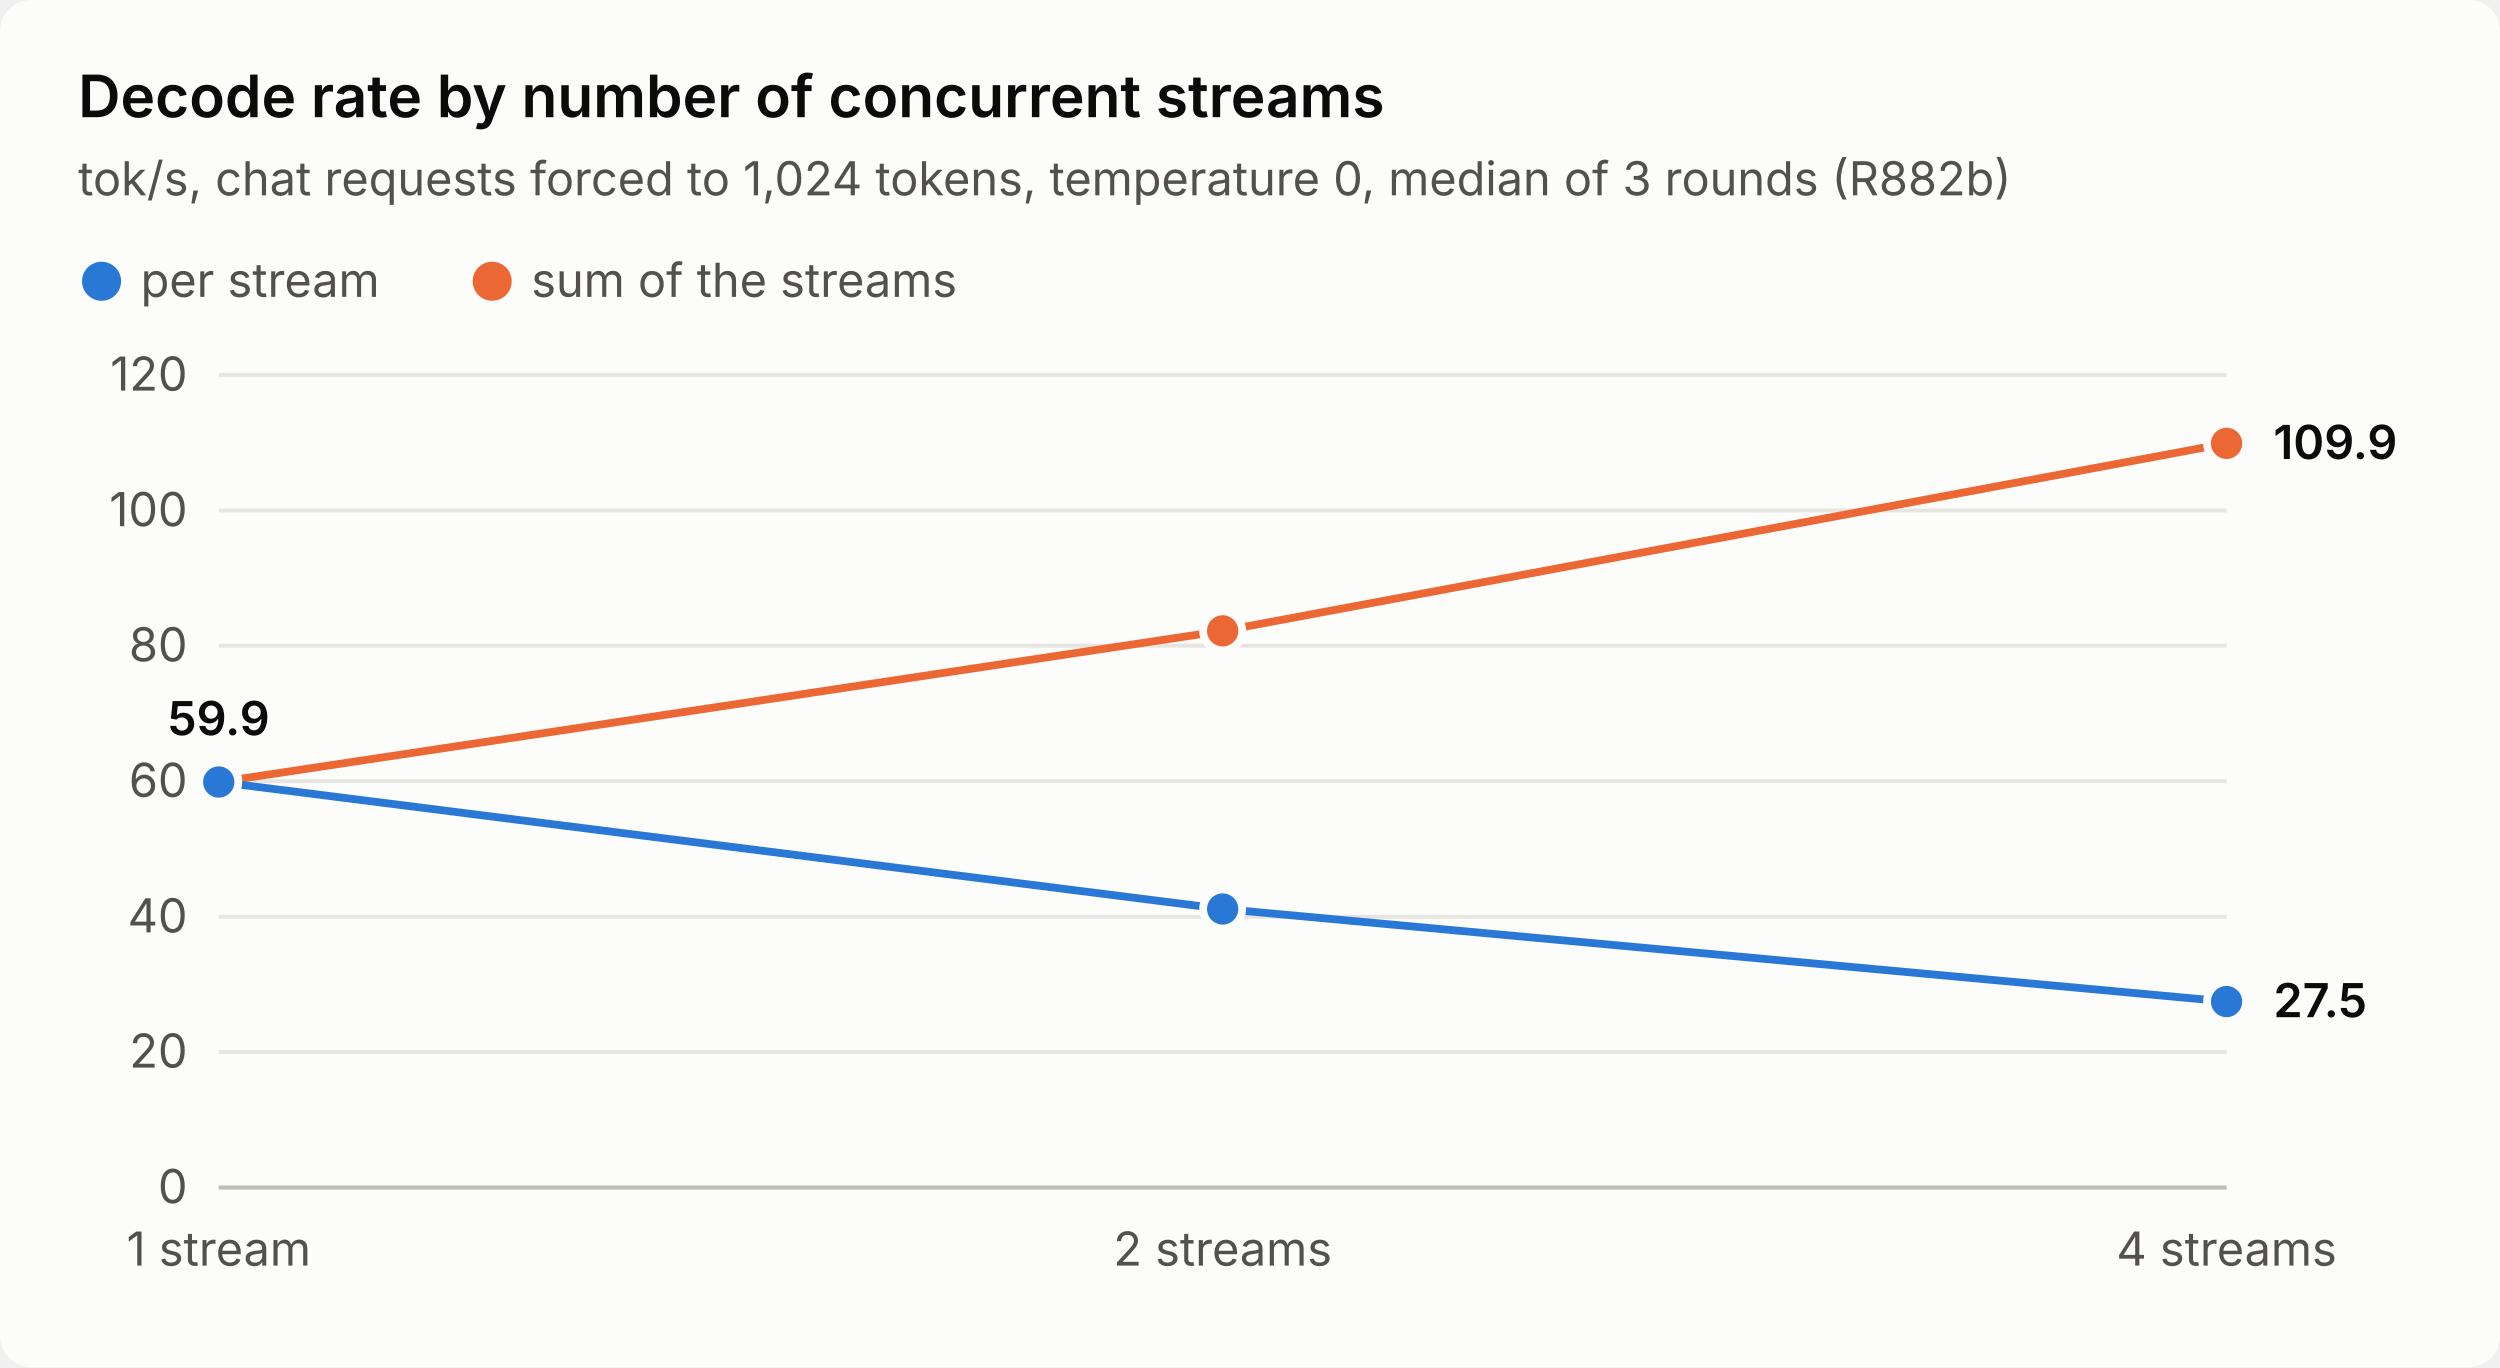
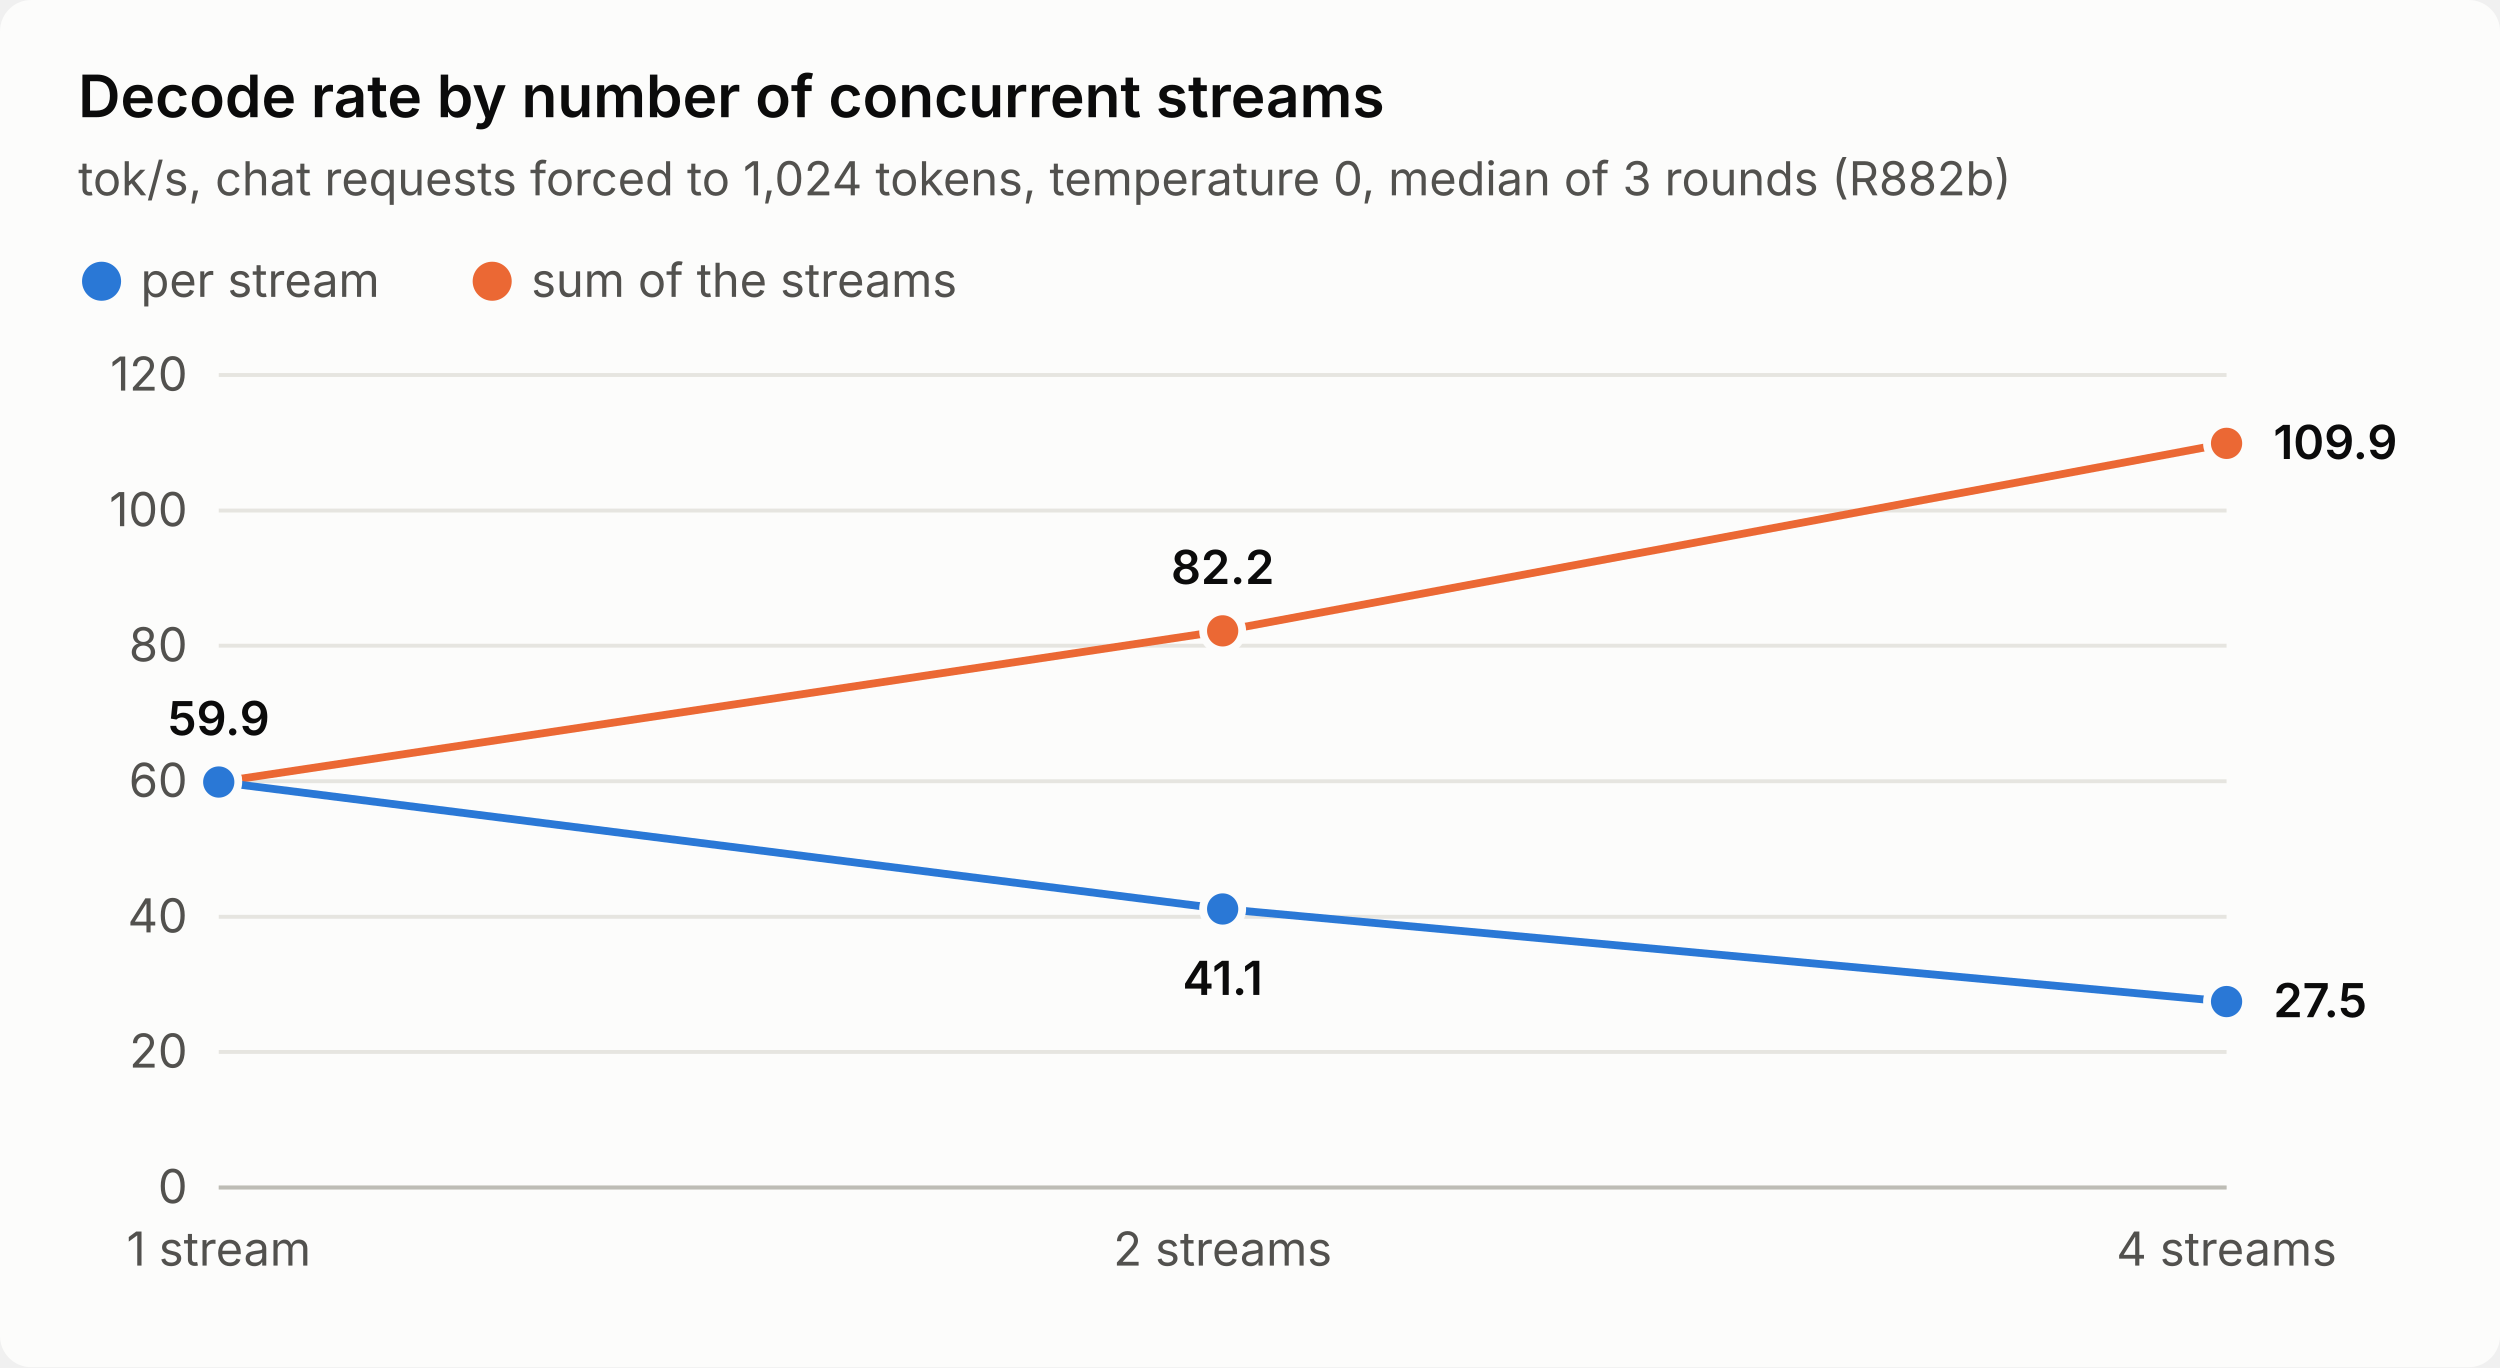
<svg xmlns="http://www.w3.org/2000/svg" width="640" height="350" viewBox="0 0 640 350" role="img" aria-labelledby="t d">
  <style>
  .bg { fill: #fcfcfb; }
  .t1 { fill: #0b0b0b; font: 600 15px system-ui, -apple-system, "Segoe UI", sans-serif; }
  .t2 { fill: #52514e; font: 12px system-ui, -apple-system, "Segoe UI", sans-serif; }
  .t3 { fill: #0b0b0b; font: 600 12px system-ui, -apple-system, "Segoe UI", sans-serif; }
  .grid { stroke: #e6e5e0; stroke-width: 1; }
  .axis { stroke: #bdbcb5; stroke-width: 1; }
  .s1 { fill: #2a78d6; } .s1l { stroke: #2a78d6; }
  .s2 { fill: #eb6834; } .s2l { stroke: #eb6834; }
  .ring { stroke: #fcfcfb; stroke-width: 2; }
  @media (prefers-color-scheme: dark) {
    .bg { fill: #1a1a19; }
    .t1, .t3 { fill: #ffffff; } .t2 { fill: #c3c2b7; }
    .grid { stroke: #2e2e2c; } .axis { stroke: #55544f; }
    .s1 { fill: #3987e5; } .s1l { stroke: #3987e5; }
    .s2 { fill: #d95926; } .s2l { stroke: #d95926; }
    .ring { stroke: #1a1a19; }
  }
</style>
  <rect class="bg" width="640" height="350" rx="8" />
  <text class="t1" x="20" y="30">Decode rate by number of concurrent streams</text>
  <text class="t2" x="20" y="50">tok/s, chat requests forced to 1,024 tokens, temperature 0, median of 3 rounds (R882b)</text>
  <line class="grid" x1="56" x2="570" y1="304.0" y2="304.0" />
  <text class="t2" x="48" y="308.0" text-anchor="end">0</text>
  <line class="grid" x1="56" x2="570" y1="269.3" y2="269.3" />
  <text class="t2" x="48" y="273.3" text-anchor="end">20</text>
  <line class="grid" x1="56" x2="570" y1="234.7" y2="234.7" />
  <text class="t2" x="48" y="238.7" text-anchor="end">40</text>
  <line class="grid" x1="56" x2="570" y1="200.0" y2="200.0" />
  <text class="t2" x="48" y="204.0" text-anchor="end">60</text>
  <line class="grid" x1="56" x2="570" y1="165.3" y2="165.3" />
  <text class="t2" x="48" y="169.3" text-anchor="end">80</text>
  <line class="grid" x1="56" x2="570" y1="130.7" y2="130.7" />
  <text class="t2" x="48" y="134.7" text-anchor="end">100</text>
  <line class="grid" x1="56" x2="570" y1="96.0" y2="96.0" />
  <text class="t2" x="48" y="100.0" text-anchor="end">120</text>
  <text class="t2" x="56.0" y="324" text-anchor="middle">1 stream</text>
  <text class="t2" x="313.0" y="324" text-anchor="middle">2 streams</text>
  <text class="t2" x="570.0" y="324" text-anchor="middle">4 streams</text>
  <polyline class="s2l" fill="none" stroke-width="2" stroke-linejoin="round" stroke-linecap="round" points="56.0,200.2 313.0,161.5 570.0,113.5" />
  <circle class="s2 ring" cx="56.0" cy="200.2" r="5" />
  <circle class="s2 ring" cx="313.0" cy="161.5" r="5" />
  <circle class="s2 ring" cx="570.0" cy="113.5" r="5" />
  <text class="t3" x="582.0" y="117.5">109.9</text>
  <polyline class="s1l" fill="none" stroke-width="2" stroke-linejoin="round" stroke-linecap="round" points="56.0,200.2 313.0,232.7 570.0,256.4" />
  <circle class="s1 ring" cx="56.0" cy="200.2" r="5" />
  <circle class="s1 ring" cx="313.0" cy="232.7" r="5" />
  <circle class="s1 ring" cx="570.0" cy="256.4" r="5" />
  <text class="t3" x="582.0" y="260.4">27.5</text>
  <text class="t3" x="56.0" y="188.2" text-anchor="middle">59.9</text>
+   <text class="t3" x="313.0" y="149.5" text-anchor="middle">82.2</text>
+   <text class="t3" x="313.0" y="254.7" text-anchor="middle">41.1</text>
  <line class="axis" x1="56" x2="570" y1="304.0" y2="304.0" />
  <circle class="s1" cx="26" cy="72" r="5" />
  <text class="t2" x="36" y="76">per stream</text>
  <circle class="s2" cx="126" cy="72" r="5" />
  <text class="t2" x="136" y="76">sum of the streams</text>
</svg>
